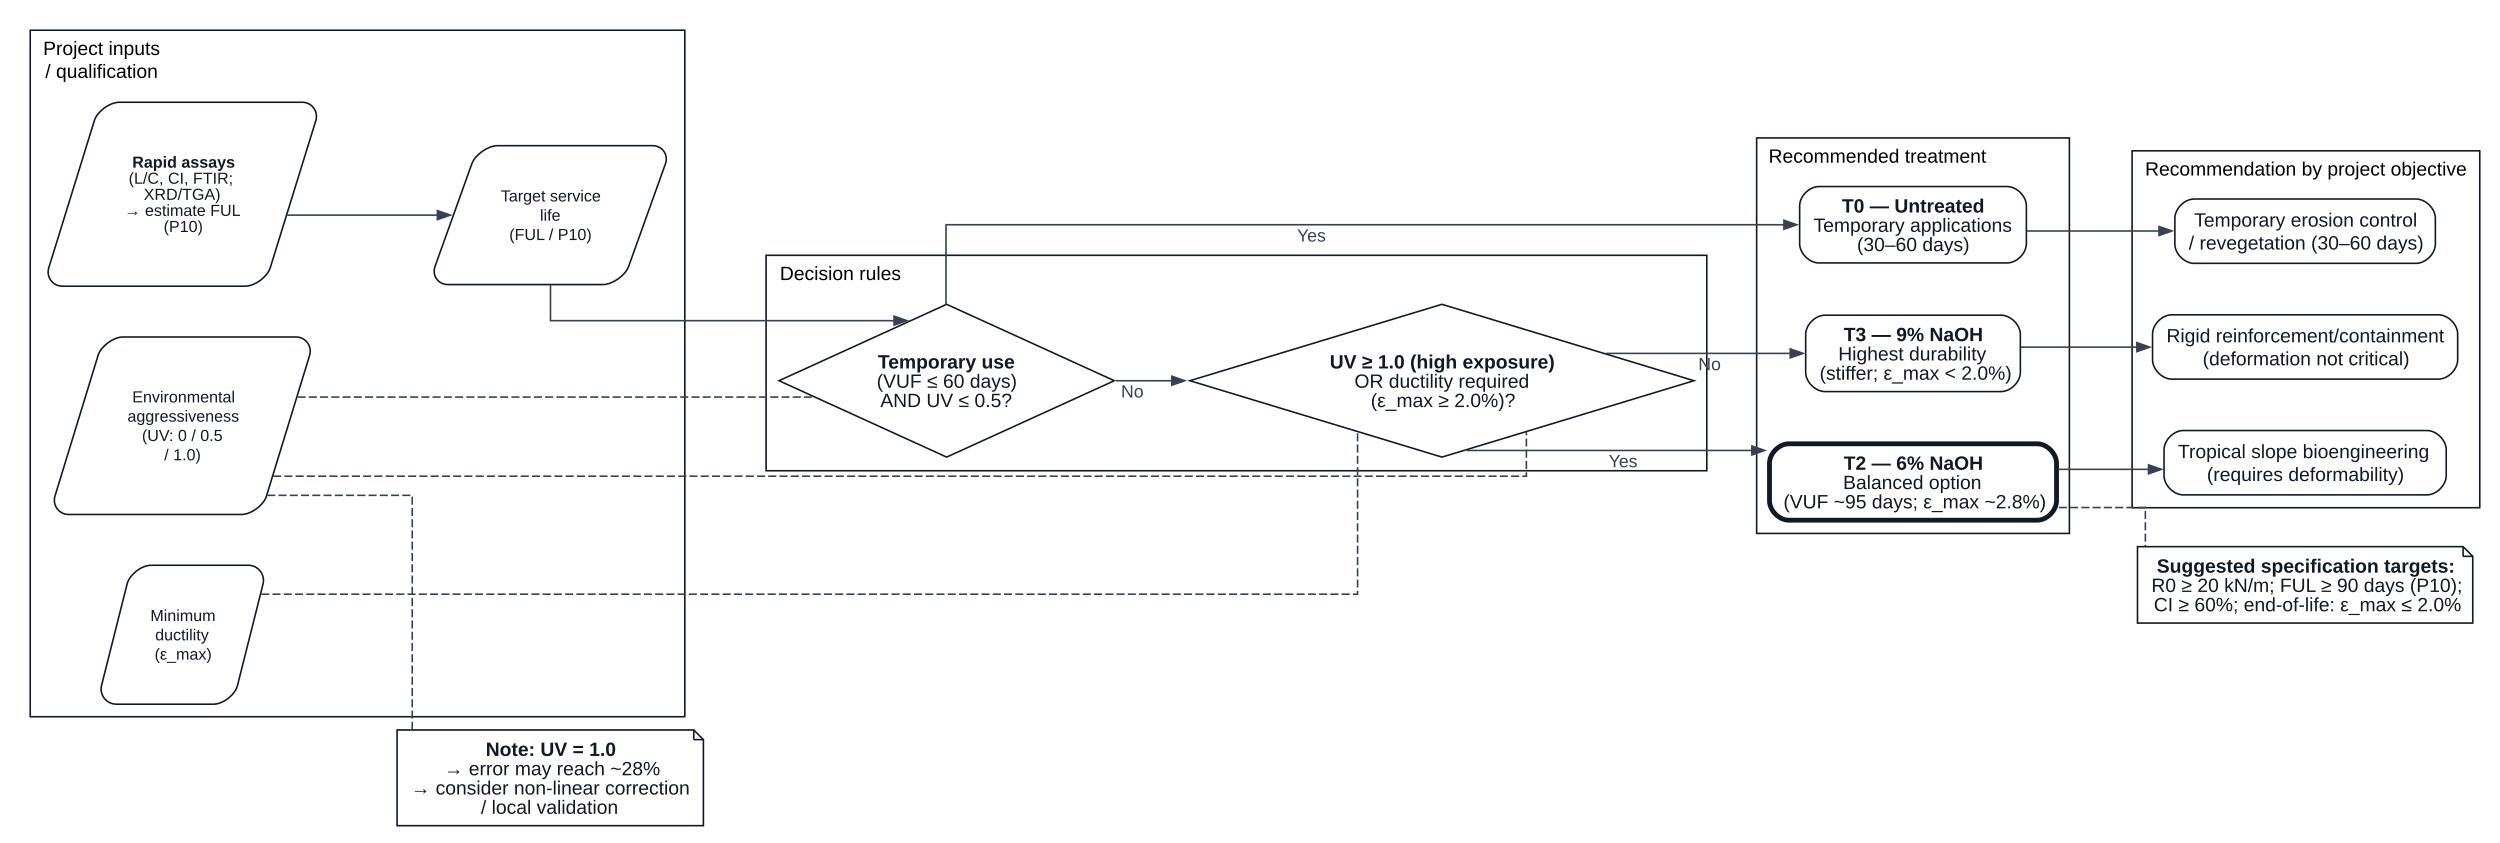
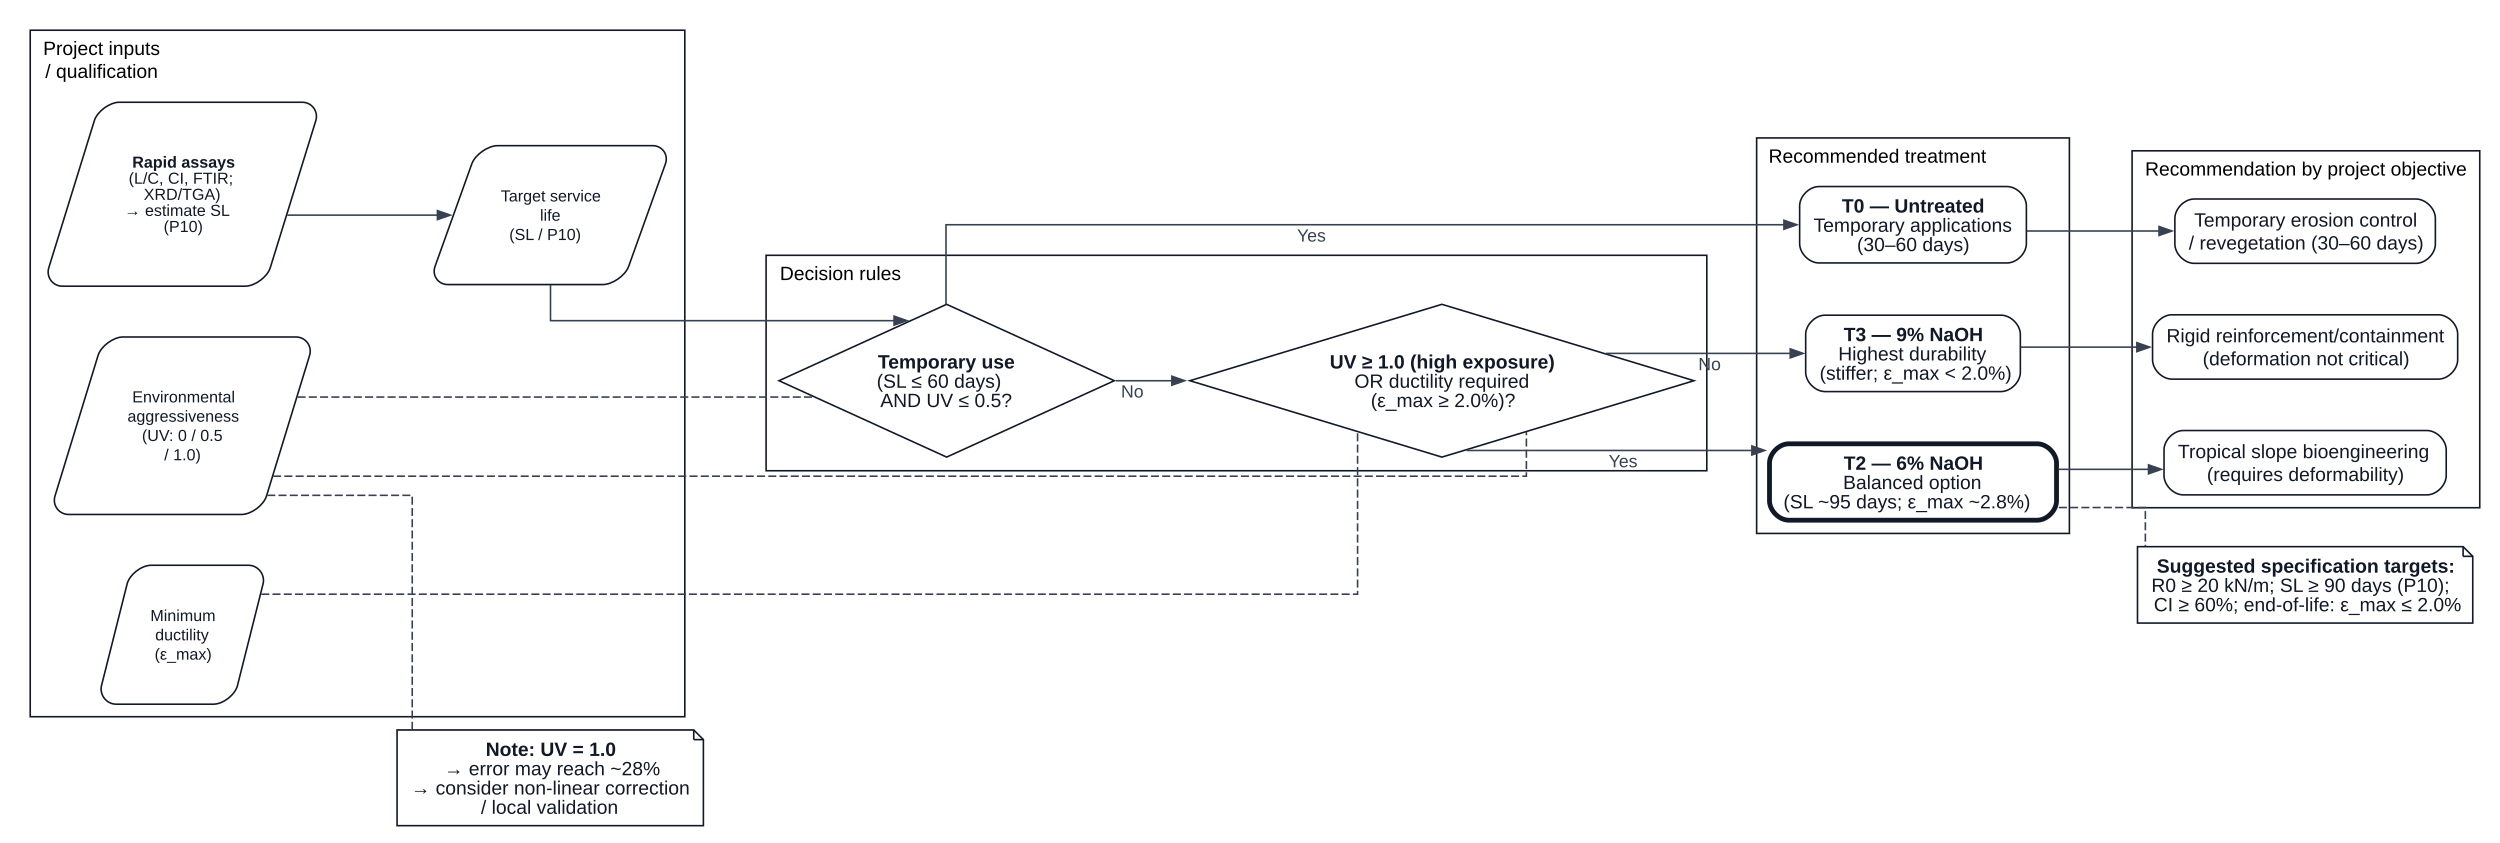
<svg xmlns="http://www.w3.org/2000/svg" width="1555pt" height="524pt" viewBox="0.00 0.00 1555.00 524.00">
  <g id="graph0" class="graph" transform="scale(1 1) rotate(0) translate(10.8 513.56)">
    <polygon fill="white" stroke="none" points="-10.8,10.8 -10.8,-513.56 1544.67,-513.56 1544.67,10.8 -10.8,10.8" />
    <g id="clust1" class="cluster">
      <polygon fill="none" stroke="#111827" points="8,-67.76 8,-494.76 415.15,-494.76 415.15,-67.76 8,-67.76" />
      <text xml:space="preserve" text-anchor="middle" x="52.38" y="-479.36" font-family="Arial" font-size="12.00">Project inputs</text>
      <text xml:space="preserve" text-anchor="middle" x="52.38" y="-465.11" font-family="Arial" font-size="12.00">/ qualification</text>
    </g>
    <g id="clust2" class="cluster">
      <polygon fill="none" stroke="#111827" points="465.71,-220.76 465.71,-354.76 1050.83,-354.76 1050.83,-220.76 465.71,-220.76" />
      <text xml:space="preserve" text-anchor="middle" x="511.96" y="-339.36" font-family="Arial" font-size="12.00">Decision rules</text>
    </g>
    <g id="clust3" class="cluster">
      <polygon fill="none" stroke="#111827" points="1081.83,-181.76 1081.83,-427.76 1276.36,-427.76 1276.36,-181.76 1081.83,-181.76" />
      <text xml:space="preserve" text-anchor="middle" x="1156.95" y="-412.36" font-family="Arial" font-size="12.00">Recommended treatment</text>
    </g>
    <g id="clust4" class="cluster">
      <polygon fill="none" stroke="#111827" points="1315.36,-197.76 1315.36,-419.76 1531.61,-419.76 1531.61,-197.76 1315.36,-197.76" />
      <text xml:space="preserve" text-anchor="middle" x="1423.48" y="-404.36" font-family="Arial" font-size="12.00">Recommendation by project objective</text>
    </g>
    <g id="node1" class="node">
      <path fill="#ffffff" stroke="#111827" d="M177.18,-449.96C177.18,-449.96 63.43,-449.96 63.43,-449.96 57.43,-449.96 49.66,-444.23 47.88,-438.5 47.88,-438.5 19.55,-347.02 19.55,-347.02 17.78,-341.29 22,-335.56 28,-335.56 28,-335.56 141.74,-335.56 141.74,-335.56 147.74,-335.56 155.52,-341.29 157.3,-347.02 157.3,-347.02 185.63,-438.5 185.63,-438.5 187.4,-444.23 183.18,-449.96 177.18,-449.96" />
      <text xml:space="preserve" text-anchor="start" x="71.46" y="-409.26" font-family="Arial" font-weight="bold" font-size="10.00" fill="#111827">Rapid assays</text>
      <text xml:space="preserve" text-anchor="start" x="69.21" y="-399.26" font-family="Arial" font-size="10.00" fill="#111827">(L/C, CI, FTIR;</text>
      <text xml:space="preserve" text-anchor="start" x="78.59" y="-389.26" font-family="Arial" font-size="10.00" fill="#111827">XRD/TGA)</text>
-       <text xml:space="preserve" text-anchor="start" x="66.59" y="-379.26" font-family="Arial" font-size="10.00" fill="#111827">→ estimate FUL</text>
+       <text xml:space="preserve" text-anchor="start" x="66.59" y="-379.26" font-family="Arial" font-size="10.00" fill="#111827">→ estimate SL</text>
      <text xml:space="preserve" text-anchor="start" x="90.96" y="-369.26" font-family="Arial" font-size="10.00" fill="#111827">(P10)</text>
    </g>
    <g id="node2" class="node">
      <path fill="#ffffff" stroke="#111827" d="M395.15,-422.96C395.15,-422.96 298.72,-422.96 298.72,-422.96 292.72,-422.96 284.7,-417.31 282.67,-411.66 282.67,-411.66 259.79,-347.86 259.79,-347.86 257.77,-342.21 261.74,-336.56 267.74,-336.56 267.74,-336.56 364.17,-336.56 364.17,-336.56 370.17,-336.56 378.19,-342.21 380.22,-347.86 380.22,-347.86 403.1,-411.66 403.1,-411.66 405.12,-417.31 401.15,-422.96 395.15,-422.96" />
      <text xml:space="preserve" text-anchor="start" x="300.69" y="-388.26" font-family="Arial" font-size="10.00" fill="#111827">Target service</text>
      <text xml:space="preserve" text-anchor="start" x="325.07" y="-376.26" font-family="Arial" font-size="10.00" fill="#111827">life</text>
-       <text xml:space="preserve" text-anchor="start" x="305.94" y="-364.26" font-family="Arial" font-size="10.00" fill="#111827">(FUL / P10)</text>
+       <text xml:space="preserve" text-anchor="start" x="305.94" y="-364.26" font-family="Arial" font-size="10.00" fill="#111827">(SL / P10)</text>
    </g>
    <g id="edge1" class="edge">
      <path fill="none" stroke="#374151" d="M167.86,-379.76C167.86,-379.76 261.28,-379.76 261.28,-379.76" />
      <polygon fill="#374151" stroke="#374151" points="261.28,-382.56 269.28,-379.76 261.28,-376.96 261.28,-382.56" />
    </g>
    <g id="node5" class="node">
      <polygon fill="#ffffff" stroke="#111827" points="577.99,-324.28 473.71,-276.76 577.99,-229.24 682.27,-276.76 577.99,-324.28" />
      <text xml:space="preserve" text-anchor="start" x="535.24" y="-284.36" font-family="Arial" font-weight="bold" font-size="12.00" fill="#111827">Temporary use</text>
-       <text xml:space="preserve" text-anchor="start" x="534.49" y="-272.36" font-family="Arial" font-size="12.00" fill="#111827">(VUF ≤ 60 days)</text>
+       <text xml:space="preserve" text-anchor="start" x="534.49" y="-272.36" font-family="Arial" font-size="12.00" fill="#111827">(SL ≤ 60 days)</text>
      <text xml:space="preserve" text-anchor="start" x="536.74" y="-260.36" font-family="Arial" font-size="12.00" fill="#111827">AND UV ≤ 0.5?</text>
    </g>
    <g id="edge2" class="edge">
      <path fill="none" stroke="#374151" d="M331.61,-336.34C331.61,-324.14 331.61,-314.12 331.61,-314.12 331.61,-314.12 545.3,-314.12 545.3,-314.12" />
      <polygon fill="#374151" stroke="#374151" points="545.3,-316.92 553.3,-314.12 545.3,-311.32 545.3,-316.92" />
    </g>
    <g id="node3" class="node">
      <path fill="#ffffff" stroke="#111827" d="M173.29,-303.96C173.29,-303.96 65.73,-303.96 65.73,-303.96 59.73,-303.96 51.97,-298.22 50.21,-292.49 50.21,-292.49 23.4,-205.03 23.4,-205.03 21.65,-199.3 25.89,-193.56 31.89,-193.56 31.89,-193.56 139.45,-193.56 139.45,-193.56 145.45,-193.56 153.21,-199.3 154.96,-205.03 154.96,-205.03 181.77,-292.49 181.77,-292.49 183.53,-298.22 179.29,-303.96 173.29,-303.96" />
      <text xml:space="preserve" text-anchor="start" x="71.46" y="-263.26" font-family="Arial" font-size="10.00" fill="#111827">Environmental</text>
      <text xml:space="preserve" text-anchor="start" x="68.46" y="-251.26" font-family="Arial" font-size="10.00" fill="#111827">aggressiveness</text>
      <text xml:space="preserve" text-anchor="start" x="77.46" y="-239.26" font-family="Arial" font-size="10.00" fill="#111827">(UV: 0 / 0.5</text>
      <text xml:space="preserve" text-anchor="start" x="91.34" y="-227.26" font-family="Arial" font-size="10.00" fill="#111827">/ 1.0)</text>
    </g>
    <g id="edge3" class="edge">
      <path fill="none" stroke="#374151" stroke-dasharray="5,2" d="M174.28,-266.6C260.26,-266.6 404.14,-266.6 494.9,-266.6" />
    </g>
    <g id="node6" class="node">
      <polygon fill="#ffffff" stroke="#111827" points="886.05,-324.28 729.27,-276.76 886.05,-229.24 1042.83,-276.76 886.05,-324.28" />
      <text xml:space="preserve" text-anchor="start" x="816.3" y="-284.36" font-family="Arial" font-weight="bold" font-size="12.00" fill="#111827">UV ≥ 1.0 (high exposure)</text>
      <text xml:space="preserve" text-anchor="start" x="831.67" y="-272.36" font-family="Arial" font-size="12.00" fill="#111827">OR ductility required</text>
      <text xml:space="preserve" text-anchor="start" x="841.8" y="-260.36" font-family="Arial" font-size="12.00" fill="#111827">(ε_max ≥ 2.0%)?</text>
    </g>
    <g id="edge6" class="edge">
      <path fill="none" stroke="#374151" stroke-dasharray="5,2" d="M159.07,-217.35C346.87,-217.35 938.61,-217.35 938.61,-217.35 938.61,-217.35 938.61,-230.84 938.61,-244.97" />
    </g>
    <g id="node13" class="node">
      <polygon fill="#ffffff" stroke="#111827" points="420.71,-59.52 236.18,-59.52 236.18,0 426.71,0 426.71,-53.52 420.71,-59.52" />
      <polyline fill="none" stroke="#111827" points="420.71,-59.52 420.71,-53.52" />
      <polyline fill="none" stroke="#111827" points="426.71,-53.52 420.71,-53.52" />
      <text xml:space="preserve" text-anchor="start" x="291.32" y="-43.36" font-family="Arial" font-weight="bold" font-size="12.00" fill="#111827">Note: UV = 1.0</text>
      <text xml:space="preserve" text-anchor="start" x="265.44" y="-31.36" font-family="Arial" font-size="12.00" fill="#111827">→ error may reach ~28%</text>
      <text xml:space="preserve" text-anchor="start" x="244.82" y="-19.36" font-family="Arial" font-size="12.00" fill="#111827">→ consider non-linear correction</text>
      <text xml:space="preserve" text-anchor="start" x="288.32" y="-7.36" font-family="Arial" font-size="12.00" fill="#111827">/ local validation</text>
    </g>
    <g id="edge13" class="edge">
      <path fill="none" stroke="#374151" stroke-dasharray="5,2" d="M155.44,-205.45C196.18,-205.45 245.61,-205.45 245.61,-205.45 245.61,-205.45 245.61,-110.2 245.61,-59.96" />
    </g>
    <g id="node4" class="node">
      <path fill="#ffffff" stroke="#111827" d="M143.74,-161.96C143.74,-161.96 83.19,-161.96 83.19,-161.96 77.19,-161.96 69.72,-156.14 68.26,-150.32 68.26,-150.32 52.36,-87.2 52.36,-87.2 50.9,-81.38 55.44,-75.56 61.44,-75.56 61.44,-75.56 121.99,-75.56 121.99,-75.56 127.99,-75.56 135.46,-81.38 136.92,-87.2 136.92,-87.2 152.81,-150.32 152.81,-150.32 154.28,-156.14 149.74,-161.96 143.74,-161.96" />
      <text xml:space="preserve" text-anchor="start" x="82.71" y="-127.26" font-family="Arial" font-size="10.00" fill="#111827">Minimum</text>
      <text xml:space="preserve" text-anchor="start" x="85.71" y="-115.26" font-family="Arial" font-size="10.00" fill="#111827">ductility</text>
      <text xml:space="preserve" text-anchor="start" x="85.34" y="-103.26" font-family="Arial" font-size="10.00" fill="#111827">(ε_max)</text>
    </g>
    <g id="edge7" class="edge">
      <path fill="none" stroke="#374151" stroke-dasharray="5,2" d="M151.69,-143.98C315.59,-143.98 833.61,-143.98 833.61,-143.98 833.61,-143.98 833.61,-205.32 833.61,-244.62" />
    </g>
    <g id="edge5" class="edge">
      <path fill="none" stroke="#374151" d="M683.14,-276.76C683.14,-276.76 718.09,-276.76 718.09,-276.76" />
      <polygon fill="#374151" stroke="#374151" points="718.1,-279.56 726.09,-276.76 718.09,-273.96 718.1,-279.56" />
      <text xml:space="preserve" text-anchor="middle" x="693.49" y="-266.31" font-family="Arial" font-size="11.00" fill="#374151">No</text>
    </g>
    <g id="node7" class="node">
      <path fill="#ffffff" stroke="#111827" d="M1237.61,-397.52C1237.61,-397.52 1120.58,-397.52 1120.58,-397.52 1114.58,-397.52 1108.58,-391.52 1108.58,-385.52 1108.58,-385.52 1108.58,-362 1108.58,-362 1108.58,-356 1114.58,-350 1120.58,-350 1120.58,-350 1237.61,-350 1237.61,-350 1243.61,-350 1249.61,-356 1249.61,-362 1249.61,-362 1249.61,-385.52 1249.61,-385.52 1249.61,-391.52 1243.61,-397.52 1237.61,-397.52" />
      <text xml:space="preserve" text-anchor="start" x="1134.84" y="-381.36" font-family="Arial" font-weight="bold" font-size="12.00" fill="#111827">T0 — Untreated</text>
      <text xml:space="preserve" text-anchor="start" x="1117.22" y="-369.36" font-family="Arial" font-size="12.00" fill="#111827">Temporary applications</text>
      <text xml:space="preserve" text-anchor="start" x="1144.22" y="-357.36" font-family="Arial" font-size="12.00" fill="#111827">(30–60 days)</text>
    </g>
    <g id="edge4" class="edge">
      <path fill="none" stroke="#374151" d="M577.61,-324.41C577.61,-348.94 577.61,-373.76 577.61,-373.76 577.61,-373.76 1098.81,-373.76 1098.81,-373.76" />
      <polygon fill="#374151" stroke="#374151" points="1098.81,-376.56 1106.81,-373.76 1098.81,-370.96 1098.81,-376.56" />
      <text xml:space="preserve" text-anchor="middle" x="804.91" y="-363.31" font-family="Arial" font-size="11.00" fill="#374151">Yes</text>
    </g>
    <g id="node8" class="node">
      <path fill="#ffffff" stroke="#111827" stroke-width="3" d="M1256.36,-237.52C1256.36,-237.52 1101.83,-237.52 1101.83,-237.52 1095.83,-237.52 1089.83,-231.52 1089.83,-225.52 1089.83,-225.52 1089.83,-202 1089.83,-202 1089.83,-196 1095.83,-190 1101.83,-190 1101.83,-190 1256.36,-190 1256.36,-190 1262.36,-190 1268.36,-196 1268.36,-202 1268.36,-202 1268.36,-225.52 1268.36,-225.52 1268.36,-231.52 1262.36,-237.52 1256.36,-237.52" />
      <text xml:space="preserve" text-anchor="start" x="1135.97" y="-221.36" font-family="Arial" font-weight="bold" font-size="12.00" fill="#111827">T2 — 6% NaOH</text>
      <text xml:space="preserve" text-anchor="start" x="1135.59" y="-209.36" font-family="Arial" font-size="12.00" fill="#111827">Balanced option</text>
-       <text xml:space="preserve" text-anchor="start" x="1098.47" y="-197.36" font-family="Arial" font-size="12.00" fill="#111827">(VUF ~95 days; ε_max ~2.8%)</text>
+       <text xml:space="preserve" text-anchor="start" x="1098.47" y="-197.36" font-family="Arial" font-size="12.00" fill="#111827">(SL ~95 days; ε_max ~2.8%)</text>
    </g>
    <g id="edge8" class="edge">
      <path fill="none" stroke="#374151" d="M901.39,-233.38C901.39,-233.38 1078.87,-233.38 1078.87,-233.38" />
      <polygon fill="#374151" stroke="#374151" points="1078.87,-236.18 1086.87,-233.38 1078.87,-230.58 1078.87,-236.18" />
      <text xml:space="preserve" text-anchor="middle" x="998.76" y="-222.93" font-family="Arial" font-size="11.00" fill="#374151">Yes</text>
    </g>
    <g id="node9" class="node">
      <path fill="#ffffff" stroke="#111827" d="M1233.86,-317.52C1233.86,-317.52 1124.33,-317.52 1124.33,-317.52 1118.33,-317.52 1112.33,-311.52 1112.33,-305.52 1112.33,-305.52 1112.33,-282 1112.33,-282 1112.33,-276 1118.33,-270 1124.33,-270 1124.33,-270 1233.86,-270 1233.86,-270 1239.86,-270 1245.86,-276 1245.86,-282 1245.86,-282 1245.86,-305.52 1245.86,-305.52 1245.86,-311.52 1239.86,-317.52 1233.86,-317.52" />
      <text xml:space="preserve" text-anchor="start" x="1135.97" y="-301.36" font-family="Arial" font-weight="bold" font-size="12.00" fill="#111827">T3 — 9% NaOH</text>
      <text xml:space="preserve" text-anchor="start" x="1132.59" y="-289.36" font-family="Arial" font-size="12.00" fill="#111827">Highest durability</text>
      <text xml:space="preserve" text-anchor="start" x="1120.97" y="-277.36" font-family="Arial" font-size="12.00" fill="#111827">(stiffer; ε_max &lt; 2.0%)</text>
    </g>
    <g id="edge9" class="edge">
      <path fill="none" stroke="#374151" d="M988.13,-293.76C988.13,-293.76 1102.74,-293.76 1102.74,-293.76" />
      <polygon fill="#374151" stroke="#374151" points="1102.74,-296.56 1110.74,-293.76 1102.74,-290.96 1102.74,-296.56" />
      <text xml:space="preserve" text-anchor="middle" x="1052.56" y="-283.31" font-family="Arial" font-size="11.00" fill="#374151">No</text>
    </g>
    <g id="node10" class="node">
      <path fill="#ffffff" stroke="#111827" d="M1492,-389.77C1492,-389.77 1353.97,-389.77 1353.97,-389.77 1347.97,-389.77 1341.97,-383.77 1341.97,-377.77 1341.97,-377.77 1341.97,-361.75 1341.97,-361.75 1341.97,-355.75 1347.97,-349.75 1353.97,-349.75 1353.97,-349.75 1492,-349.75 1492,-349.75 1498,-349.75 1504,-355.75 1504,-361.75 1504,-361.75 1504,-377.77 1504,-377.77 1504,-383.77 1498,-389.77 1492,-389.77" />
      <text xml:space="preserve" text-anchor="start" x="1353.98" y="-372.61" font-family="Arial" font-size="12.00" fill="#111827">Temporary erosion control</text>
      <text xml:space="preserve" text-anchor="start" x="1350.61" y="-358.36" font-family="Arial" font-size="12.00" fill="#111827">/ revegetation (30–60 days)</text>
    </g>
    <g id="edge10" class="edge">
      <path fill="none" stroke="#374151" d="M1249.96,-369.88C1249.96,-369.88 1332.11,-369.88 1332.11,-369.88" />
      <polygon fill="#374151" stroke="#374151" points="1332.11,-372.69 1340.11,-369.89 1332.11,-367.09 1332.11,-372.69" />
    </g>
    <g id="node11" class="node">
      <path fill="#ffffff" stroke="#111827" d="M1498.75,-245.77C1498.75,-245.77 1347.22,-245.77 1347.22,-245.77 1341.22,-245.77 1335.22,-239.77 1335.22,-233.77 1335.22,-233.77 1335.22,-217.75 1335.22,-217.75 1335.22,-211.75 1341.22,-205.75 1347.22,-205.75 1347.22,-205.75 1498.75,-205.75 1498.75,-205.75 1504.75,-205.75 1510.75,-211.75 1510.75,-217.75 1510.75,-217.75 1510.75,-233.77 1510.75,-233.77 1510.75,-239.77 1504.75,-245.77 1498.75,-245.77" />
      <text xml:space="preserve" text-anchor="start" x="1343.86" y="-228.61" font-family="Arial" font-size="12.00" fill="#111827">Tropical slope bioengineering</text>
      <text xml:space="preserve" text-anchor="start" x="1361.86" y="-214.36" font-family="Arial" font-size="12.00" fill="#111827">(requires deformability)</text>
    </g>
    <g id="edge11" class="edge">
      <path fill="none" stroke="#374151" d="M1269.56,-221.63C1269.56,-221.63 1325.58,-221.63 1325.58,-221.63" />
      <polygon fill="#374151" stroke="#374151" points="1325.58,-224.44 1333.58,-221.64 1325.58,-218.84 1325.58,-224.44" />
    </g>
    <g id="node14" class="node">
      <polygon fill="#ffffff" stroke="#111827" points="1521.25,-173.52 1318.72,-173.52 1318.72,-126 1527.25,-126 1527.25,-167.52 1521.25,-173.52" />
      <polyline fill="none" stroke="#111827" points="1521.25,-173.52 1521.25,-167.52" />
      <polyline fill="none" stroke="#111827" points="1527.25,-167.52 1521.25,-167.52" />
      <text xml:space="preserve" text-anchor="start" x="1330.73" y="-157.36" font-family="Arial" font-weight="bold" font-size="12.00" fill="#111827">Suggested specification targets:</text>
-       <text xml:space="preserve" text-anchor="start" x="1327.36" y="-145.36" font-family="Arial" font-size="12.00" fill="#111827">R0 ≥ 20 kN/m; FUL ≥ 90 days (P10);</text>
+       <text xml:space="preserve" text-anchor="start" x="1327.36" y="-145.36" font-family="Arial" font-size="12.00" fill="#111827">R0 ≥ 20 kN/m; SL ≥ 90 days (P10);</text>
      <text xml:space="preserve" text-anchor="start" x="1328.86" y="-133.36" font-family="Arial" font-size="12.00" fill="#111827">CI ≥ 60%; end-of-life: ε_max ≤ 2.0%</text>
    </g>
    <g id="edge14" class="edge">
      <path fill="none" stroke="#374151" stroke-dasharray="5,2" d="M1269.8,-197.88C1298.83,-197.88 1323.61,-197.88 1323.61,-197.88 1323.61,-197.88 1323.61,-185.85 1323.61,-173.82" />
    </g>
    <g id="node12" class="node">
      <path fill="#ffffff" stroke="#111827" d="M1505.87,-317.77C1505.87,-317.77 1340.09,-317.77 1340.09,-317.77 1334.09,-317.77 1328.09,-311.77 1328.09,-305.77 1328.09,-305.77 1328.09,-289.75 1328.09,-289.75 1328.09,-283.75 1334.09,-277.75 1340.09,-277.75 1340.09,-277.75 1505.87,-277.75 1505.87,-277.75 1511.87,-277.75 1517.87,-283.75 1517.87,-289.75 1517.87,-289.75 1517.87,-305.77 1517.87,-305.77 1517.87,-311.77 1511.87,-317.77 1505.87,-317.77" />
      <text xml:space="preserve" text-anchor="start" x="1336.73" y="-300.61" font-family="Arial" font-size="12.00" fill="#111827">Rigid reinforcement/containment</text>
      <text xml:space="preserve" text-anchor="start" x="1359.23" y="-286.36" font-family="Arial" font-size="12.00" fill="#111827">(deformation not critical)</text>
    </g>
    <g id="edge12" class="edge">
      <path fill="none" stroke="#374151" d="M1246.06,-297.63C1246.06,-297.63 1318.33,-297.63 1318.33,-297.63" />
      <polygon fill="#374151" stroke="#374151" points="1318.33,-300.44 1326.33,-297.64 1318.33,-294.84 1318.33,-300.44" />
    </g>
  </g>
</svg>
